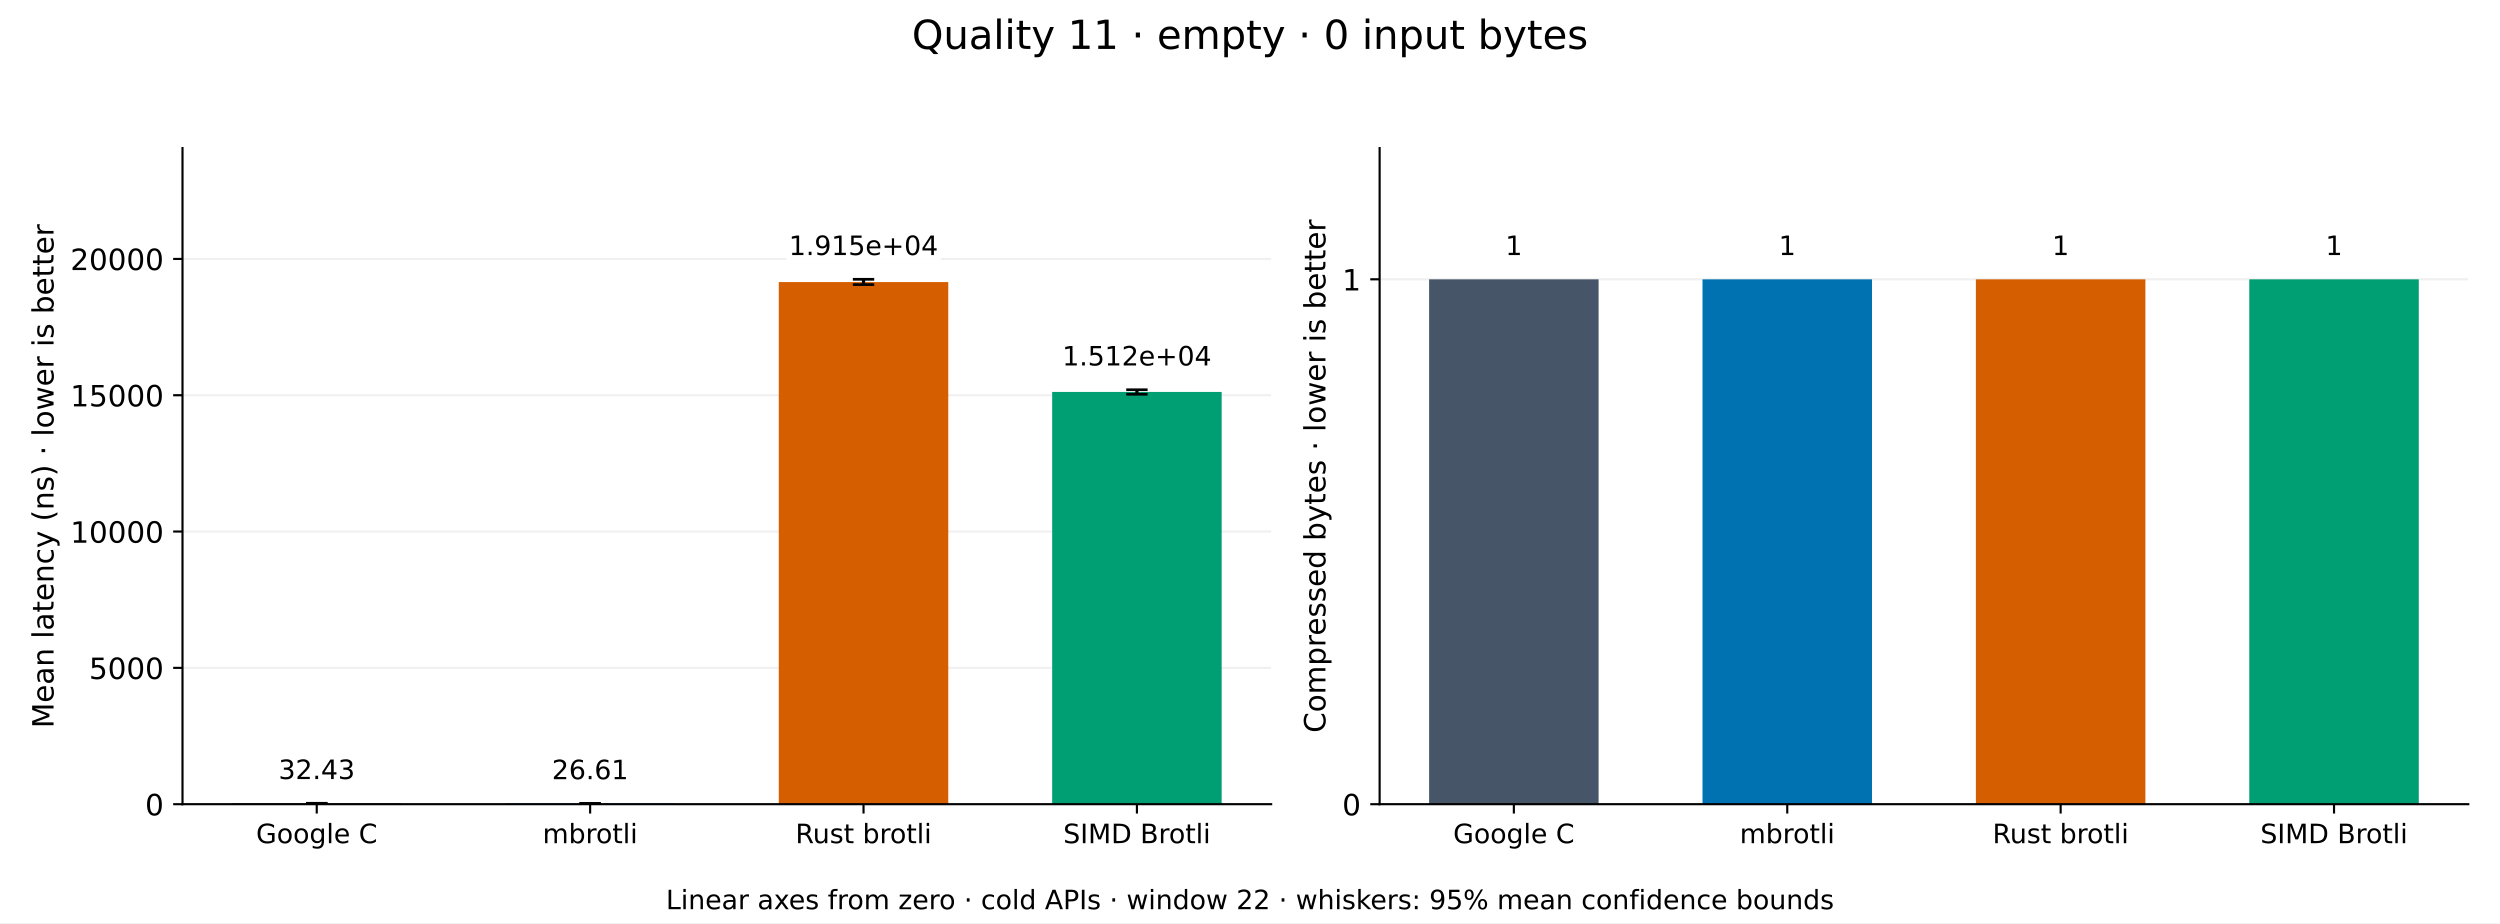
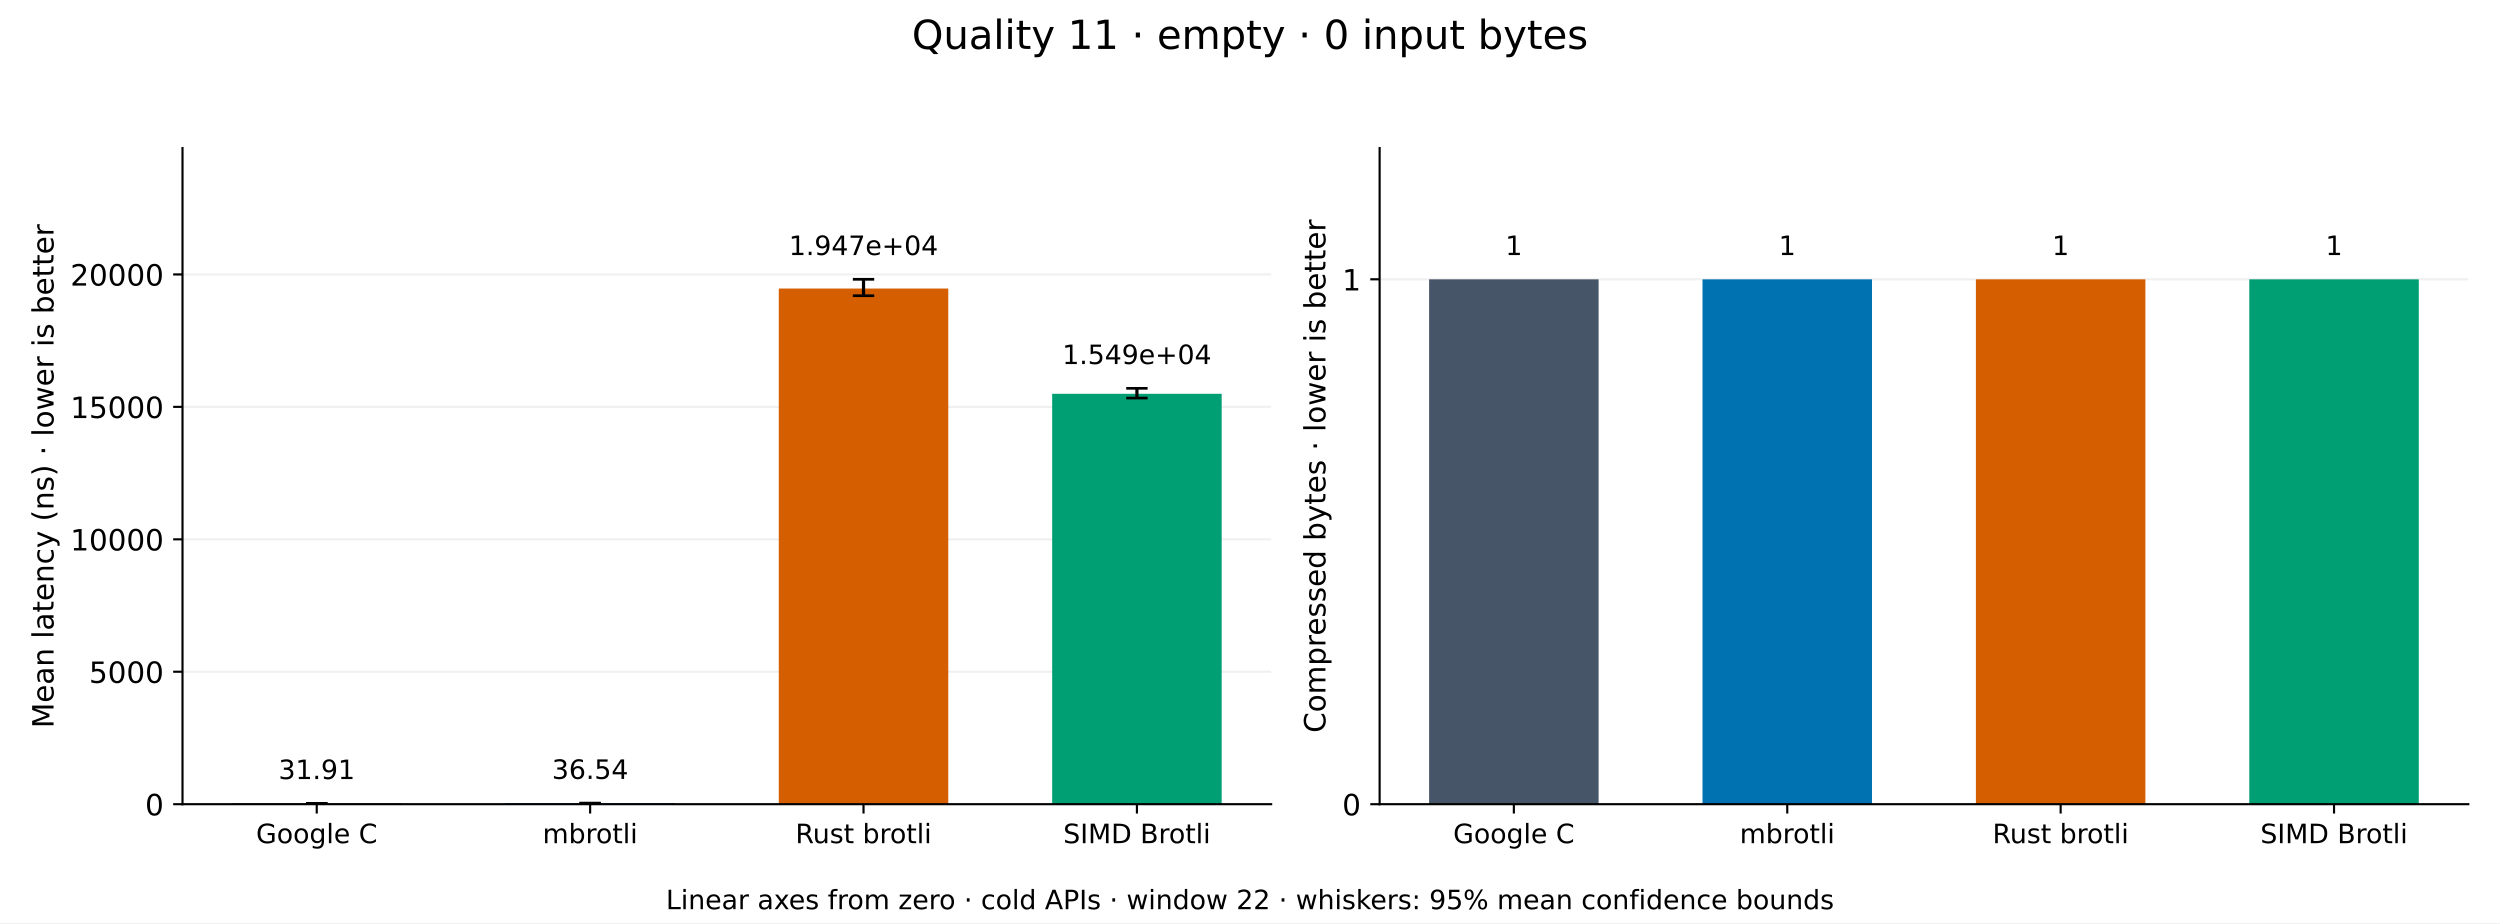
<svg xmlns="http://www.w3.org/2000/svg" xmlns:xlink="http://www.w3.org/1999/xlink" width="936pt" height="345.6pt" viewBox="0 0 936 345.6" version="1.1">
  <defs>
    <style type="text/css">*{stroke-linejoin: round; stroke-linecap: butt}</style>
  </defs>
  <g id="figure_1">
    <g id="patch_1">
      <path d="M 0 345.6 L 936 345.6 L 936 0 L 0 0 z " style="fill: #ffffff" />
    </g>
    <g id="axes_1">
      <g id="patch_2">
        <path d="M 68.33 301.088 L 475.92 301.088 L 475.92 55.44 L 68.33 55.44 z " style="fill: #ffffff" />
      </g>
      <g id="matplotlib.axis_1">
        <g id="xtick_1">
          <g id="line2d_1">
            <defs>
              <path id="m3d63aaa0ea" d="M 0 0 L 0 3.5 " style="stroke: #000000; stroke-width: 0.8" />
            </defs>
            <g>
              <use xlink:href="#m3d63aaa0ea" x="118.588" y="301.088" style="stroke: #000000; stroke-width: 0.8" />
            </g>
          </g>
          <g id="text_1">
            <text style="font-size: 10px; font-family: 'DejaVu Sans', 'Bitstream Vera Sans', 'Computer Modern Sans Serif', 'Lucida Grande', 'Verdana', 'Geneva', 'Lucid', 'Arial', 'Helvetica', 'Avant Garde', sans-serif; text-anchor: middle" x="118.588" y="315.686" transform="rotate(-0 118.5878 315.6864)">Google C</text>
          </g>
        </g>
        <g id="xtick_2">
          <g id="line2d_2">
            <g>
              <use xlink:href="#m3d63aaa0ea" x="220.946" y="301.088" style="stroke: #000000; stroke-width: 0.8" />
            </g>
          </g>
          <g id="text_2">
            <text style="font-size: 10px; font-family: 'DejaVu Sans', 'Bitstream Vera Sans', 'Computer Modern Sans Serif', 'Lucida Grande', 'Verdana', 'Geneva', 'Lucid', 'Arial', 'Helvetica', 'Avant Garde', sans-serif; text-anchor: middle" x="220.946" y="315.686" transform="rotate(-0 220.9459 315.6864)">mbrotli</text>
          </g>
        </g>
        <g id="xtick_3">
          <g id="line2d_3">
            <g>
              <use xlink:href="#m3d63aaa0ea" x="323.304" y="301.088" style="stroke: #000000; stroke-width: 0.8" />
            </g>
          </g>
          <g id="text_3">
            <text style="font-size: 10px; font-family: 'DejaVu Sans', 'Bitstream Vera Sans', 'Computer Modern Sans Serif', 'Lucida Grande', 'Verdana', 'Geneva', 'Lucid', 'Arial', 'Helvetica', 'Avant Garde', sans-serif; text-anchor: middle" x="323.304" y="315.686" transform="rotate(-0 323.3041 315.6864)">Rust brotli</text>
          </g>
        </g>
        <g id="xtick_4">
          <g id="line2d_4">
            <g>
              <use xlink:href="#m3d63aaa0ea" x="425.662" y="301.088" style="stroke: #000000; stroke-width: 0.8" />
            </g>
          </g>
          <g id="text_4">
            <text style="font-size: 10px; font-family: 'DejaVu Sans', 'Bitstream Vera Sans', 'Computer Modern Sans Serif', 'Lucida Grande', 'Verdana', 'Geneva', 'Lucid', 'Arial', 'Helvetica', 'Avant Garde', sans-serif; text-anchor: middle" x="425.662" y="315.686" transform="rotate(-0 425.6622 315.6864)">SIMD Brotli</text>
          </g>
        </g>
      </g>
      <g id="matplotlib.axis_2">
        <g id="ytick_1">
          <g id="line2d_5">
            <path d="M 68.33 301.088 L 475.92 301.088 " clip-path="url(#pfb11f768bd)" style="fill: none; stroke: #b0b0b0; stroke-opacity: 0.18; stroke-width: 0.8; stroke-linecap: square" />
          </g>
          <g id="line2d_6">
            <defs>
              <path id="mb6c034703b" d="M 0 0 L -3.5 0 " style="stroke: #000000; stroke-width: 0.8" />
            </defs>
            <g>
              <use xlink:href="#mb6c034703b" x="68.33" y="301.088" style="stroke: #000000; stroke-width: 0.8" />
            </g>
          </g>
          <g id="text_5">
            <text style="font-size: 11px; font-family: 'DejaVu Sans', 'Bitstream Vera Sans', 'Computer Modern Sans Serif', 'Lucida Grande', 'Verdana', 'Geneva', 'Lucid', 'Arial', 'Helvetica', 'Avant Garde', sans-serif; text-anchor: end" x="61.33" y="305.267" transform="rotate(-0 61.33 305.2671)">0</text>
          </g>
        </g>
        <g id="ytick_2">
          <g id="line2d_7">
-             <path d="M 68.33 250.051 L 475.92 250.051 " clip-path="url(#pfb11f768bd)" style="fill: none; stroke: #b0b0b0; stroke-opacity: 0.18; stroke-width: 0.8; stroke-linecap: square" />
+             <path d="M 68.33 251.502 L 475.92 251.502 " clip-path="url(#pfb11f768bd)" style="fill: none; stroke: #b0b0b0; stroke-opacity: 0.18; stroke-width: 0.8; stroke-linecap: square" />
          </g>
          <g id="line2d_8">
            <g>
-               <use xlink:href="#mb6c034703b" x="68.33" y="250.051" style="stroke: #000000; stroke-width: 0.8" />
+               <use xlink:href="#mb6c034703b" x="68.33" y="251.502" style="stroke: #000000; stroke-width: 0.8" />
            </g>
          </g>
          <g id="text_6">
-             <text style="font-size: 11px; font-family: 'DejaVu Sans', 'Bitstream Vera Sans', 'Computer Modern Sans Serif', 'Lucida Grande', 'Verdana', 'Geneva', 'Lucid', 'Arial', 'Helvetica', 'Avant Garde', sans-serif; text-anchor: end" x="61.33" y="254.23" transform="rotate(-0 61.33 254.2299)">5000</text>
+             <text style="font-size: 11px; font-family: 'DejaVu Sans', 'Bitstream Vera Sans', 'Computer Modern Sans Serif', 'Lucida Grande', 'Verdana', 'Geneva', 'Lucid', 'Arial', 'Helvetica', 'Avant Garde', sans-serif; text-anchor: end" x="61.33" y="255.682" transform="rotate(-0 61.33 255.6816)">5000</text>
          </g>
        </g>
        <g id="ytick_3">
          <g id="line2d_9">
-             <path d="M 68.33 199.014 L 475.92 199.014 " clip-path="url(#pfb11f768bd)" style="fill: none; stroke: #b0b0b0; stroke-opacity: 0.18; stroke-width: 0.8; stroke-linecap: square" />
+             <path d="M 68.33 201.917 L 475.92 201.917 " clip-path="url(#pfb11f768bd)" style="fill: none; stroke: #b0b0b0; stroke-opacity: 0.18; stroke-width: 0.8; stroke-linecap: square" />
          </g>
          <g id="line2d_10">
            <g>
-               <use xlink:href="#mb6c034703b" x="68.33" y="199.014" style="stroke: #000000; stroke-width: 0.8" />
+               <use xlink:href="#mb6c034703b" x="68.33" y="201.917" style="stroke: #000000; stroke-width: 0.8" />
            </g>
          </g>
          <g id="text_7">
-             <text style="font-size: 11px; font-family: 'DejaVu Sans', 'Bitstream Vera Sans', 'Computer Modern Sans Serif', 'Lucida Grande', 'Verdana', 'Geneva', 'Lucid', 'Arial', 'Helvetica', 'Avant Garde', sans-serif; text-anchor: end" x="61.33" y="203.193" transform="rotate(-0 61.33 203.1927)">10000</text>
+             <text style="font-size: 11px; font-family: 'DejaVu Sans', 'Bitstream Vera Sans', 'Computer Modern Sans Serif', 'Lucida Grande', 'Verdana', 'Geneva', 'Lucid', 'Arial', 'Helvetica', 'Avant Garde', sans-serif; text-anchor: end" x="61.33" y="206.096" transform="rotate(-0 61.33 206.0961)">10000</text>
          </g>
        </g>
        <g id="ytick_4">
          <g id="line2d_11">
-             <path d="M 68.33 147.976 L 475.92 147.976 " clip-path="url(#pfb11f768bd)" style="fill: none; stroke: #b0b0b0; stroke-opacity: 0.18; stroke-width: 0.8; stroke-linecap: square" />
+             <path d="M 68.33 152.331 L 475.92 152.331 " clip-path="url(#pfb11f768bd)" style="fill: none; stroke: #b0b0b0; stroke-opacity: 0.18; stroke-width: 0.8; stroke-linecap: square" />
          </g>
          <g id="line2d_12">
            <g>
-               <use xlink:href="#mb6c034703b" x="68.33" y="147.976" style="stroke: #000000; stroke-width: 0.8" />
+               <use xlink:href="#mb6c034703b" x="68.33" y="152.331" style="stroke: #000000; stroke-width: 0.8" />
            </g>
          </g>
          <g id="text_8">
-             <text style="font-size: 11px; font-family: 'DejaVu Sans', 'Bitstream Vera Sans', 'Computer Modern Sans Serif', 'Lucida Grande', 'Verdana', 'Geneva', 'Lucid', 'Arial', 'Helvetica', 'Avant Garde', sans-serif; text-anchor: end" x="61.33" y="152.155" transform="rotate(-0 61.33 152.1555)">15000</text>
+             <text style="font-size: 11px; font-family: 'DejaVu Sans', 'Bitstream Vera Sans', 'Computer Modern Sans Serif', 'Lucida Grande', 'Verdana', 'Geneva', 'Lucid', 'Arial', 'Helvetica', 'Avant Garde', sans-serif; text-anchor: end" x="61.33" y="156.511" transform="rotate(-0 61.33 156.5105)">15000</text>
          </g>
        </g>
        <g id="ytick_5">
          <g id="line2d_13">
-             <path d="M 68.33 96.939 L 475.92 96.939 " clip-path="url(#pfb11f768bd)" style="fill: none; stroke: #b0b0b0; stroke-opacity: 0.18; stroke-width: 0.8; stroke-linecap: square" />
+             <path d="M 68.33 102.746 L 475.92 102.746 " clip-path="url(#pfb11f768bd)" style="fill: none; stroke: #b0b0b0; stroke-opacity: 0.18; stroke-width: 0.8; stroke-linecap: square" />
          </g>
          <g id="line2d_14">
            <g>
-               <use xlink:href="#mb6c034703b" x="68.33" y="96.939" style="stroke: #000000; stroke-width: 0.8" />
+               <use xlink:href="#mb6c034703b" x="68.33" y="102.746" style="stroke: #000000; stroke-width: 0.8" />
            </g>
          </g>
          <g id="text_9">
-             <text style="font-size: 11px; font-family: 'DejaVu Sans', 'Bitstream Vera Sans', 'Computer Modern Sans Serif', 'Lucida Grande', 'Verdana', 'Geneva', 'Lucid', 'Arial', 'Helvetica', 'Avant Garde', sans-serif; text-anchor: end" x="61.33" y="101.118" transform="rotate(-0 61.33 101.1183)">20000</text>
+             <text style="font-size: 11px; font-family: 'DejaVu Sans', 'Bitstream Vera Sans', 'Computer Modern Sans Serif', 'Lucida Grande', 'Verdana', 'Geneva', 'Lucid', 'Arial', 'Helvetica', 'Avant Garde', sans-serif; text-anchor: end" x="61.33" y="106.925" transform="rotate(-0 61.33 106.925)">20000</text>
          </g>
        </g>
        <g id="text_10">
          <text style="font-size: 11px; font-family: 'DejaVu Sans', 'Bitstream Vera Sans', 'Computer Modern Sans Serif', 'Lucida Grande', 'Verdana', 'Geneva', 'Lucid', 'Arial', 'Helvetica', 'Avant Garde', sans-serif; text-anchor: middle" x="20.049" y="178.264" transform="rotate(-90 20.04859 178.264)">Mean latency (ns) · lower is better</text>
        </g>
      </g>
      <g id="patch_3">
-         <path d="M 86.857 301.088 L 150.319 301.088 L 150.319 300.757 L 86.857 300.757 z " clip-path="url(#pfb11f768bd)" style="fill: #475569" />
+         <path d="M 86.857 301.088 L 150.319 301.088 L 150.319 300.772 L 86.857 300.772 z " clip-path="url(#pfb11f768bd)" style="fill: #475569" />
      </g>
      <g id="patch_4">
-         <path d="M 189.215 301.088 L 252.677 301.088 L 252.677 300.816 L 189.215 300.816 z " clip-path="url(#pfb11f768bd)" style="fill: #0072b2" />
+         <path d="M 189.215 301.088 L 252.677 301.088 L 252.677 300.726 L 189.215 300.726 z " clip-path="url(#pfb11f768bd)" style="fill: #0072b2" />
      </g>
      <g id="patch_5">
-         <path d="M 291.573 301.088 L 355.035 301.088 L 355.035 105.599 L 291.573 105.599 z " clip-path="url(#pfb11f768bd)" style="fill: #d55e00" />
+         <path d="M 291.573 301.088 L 355.035 301.088 L 355.035 108.038 L 291.573 108.038 z " clip-path="url(#pfb11f768bd)" style="fill: #d55e00" />
      </g>
      <g id="patch_6">
-         <path d="M 393.931 301.088 L 457.393 301.088 L 457.393 146.747 L 393.931 146.747 z " clip-path="url(#pfb11f768bd)" style="fill: #009e73" />
+         <path d="M 393.931 301.088 L 457.393 301.088 L 457.393 147.446 L 393.931 147.446 z " clip-path="url(#pfb11f768bd)" style="fill: #009e73" />
      </g>
      <g id="LineCollection_1">
-         <path d="M 118.588 300.759 L 118.588 300.755 " clip-path="url(#pfb11f768bd)" style="fill: none; stroke: #000000; stroke-width: 1.2" />
-         <path d="M 220.946 300.818 L 220.946 300.815 " clip-path="url(#pfb11f768bd)" style="fill: none; stroke: #000000; stroke-width: 1.2" />
-         <path d="M 323.304 106.543 L 323.304 104.57 " clip-path="url(#pfb11f768bd)" style="fill: none; stroke: #000000; stroke-width: 1.2" />
-         <path d="M 425.662 147.624 L 425.662 145.918 " clip-path="url(#pfb11f768bd)" style="fill: none; stroke: #000000; stroke-width: 1.2" />
+         <path d="M 118.588 300.773 L 118.588 300.77 " clip-path="url(#pfb11f768bd)" style="fill: none; stroke: #000000; stroke-width: 1.2" />
+         <path d="M 220.946 300.747 L 220.946 300.705 " clip-path="url(#pfb11f768bd)" style="fill: none; stroke: #000000; stroke-width: 1.2" />
+         <path d="M 323.304 110.718 L 323.304 104.57 " clip-path="url(#pfb11f768bd)" style="fill: none; stroke: #000000; stroke-width: 1.2" />
+         <path d="M 425.662 149.036 L 425.662 145.386 " clip-path="url(#pfb11f768bd)" style="fill: none; stroke: #000000; stroke-width: 1.2" />
      </g>
      <g id="line2d_15">
        <defs>
          <path id="ma4d3aa00d3" d="M 4 0 L -4 -0 " style="stroke: #000000" />
        </defs>
        <g clip-path="url(#pfb11f768bd)">
-           <use xlink:href="#ma4d3aa00d3" x="118.588" y="300.759" style="fill: #1f77b4; stroke: #000000" />
-           <use xlink:href="#ma4d3aa00d3" x="220.946" y="300.818" style="fill: #1f77b4; stroke: #000000" />
-           <use xlink:href="#ma4d3aa00d3" x="323.304" y="106.543" style="fill: #1f77b4; stroke: #000000" />
-           <use xlink:href="#ma4d3aa00d3" x="425.662" y="147.624" style="fill: #1f77b4; stroke: #000000" />
+           <use xlink:href="#ma4d3aa00d3" x="118.588" y="300.773" style="fill: #1f77b4; stroke: #000000" />
+           <use xlink:href="#ma4d3aa00d3" x="220.946" y="300.747" style="fill: #1f77b4; stroke: #000000" />
+           <use xlink:href="#ma4d3aa00d3" x="323.304" y="110.718" style="fill: #1f77b4; stroke: #000000" />
+           <use xlink:href="#ma4d3aa00d3" x="425.662" y="149.036" style="fill: #1f77b4; stroke: #000000" />
        </g>
      </g>
      <g id="line2d_16">
        <g clip-path="url(#pfb11f768bd)">
-           <use xlink:href="#ma4d3aa00d3" x="118.588" y="300.755" style="fill: #1f77b4; stroke: #000000" />
-           <use xlink:href="#ma4d3aa00d3" x="220.946" y="300.815" style="fill: #1f77b4; stroke: #000000" />
+           <use xlink:href="#ma4d3aa00d3" x="118.588" y="300.77" style="fill: #1f77b4; stroke: #000000" />
+           <use xlink:href="#ma4d3aa00d3" x="220.946" y="300.705" style="fill: #1f77b4; stroke: #000000" />
          <use xlink:href="#ma4d3aa00d3" x="323.304" y="104.57" style="fill: #1f77b4; stroke: #000000" />
-           <use xlink:href="#ma4d3aa00d3" x="425.662" y="145.918" style="fill: #1f77b4; stroke: #000000" />
+           <use xlink:href="#ma4d3aa00d3" x="425.662" y="145.386" style="fill: #1f77b4; stroke: #000000" />
        </g>
      </g>
      <g id="patch_7">
        <path d="M 68.33 301.088 L 68.33 55.44 " style="fill: none; stroke: #000000; stroke-width: 0.8; stroke-linejoin: miter; stroke-linecap: square" />
      </g>
      <g id="patch_8">
        <path d="M 68.33 301.088 L 475.92 301.088 " style="fill: none; stroke: #000000; stroke-width: 0.8; stroke-linejoin: miter; stroke-linecap: square" />
      </g>
      <g id="text_11">
        <g id="patch_9">
-           <path d="M 103.274 294.755 L 133.902 294.755 L 133.902 283.077 L 103.274 283.077 z " style="fill: #ffffff; opacity: 0.9" />
-         </g>
-         <text style="font-size: 10px; font-family: 'DejaVu Sans', 'Bitstream Vera Sans', 'Computer Modern Sans Serif', 'Lucida Grande', 'Verdana', 'Geneva', 'Lucid', 'Arial', 'Helvetica', 'Avant Garde', sans-serif; text-anchor: middle" x="118.588" y="291.676" transform="rotate(-0 118.5878 291.6756)">32.43</text>
+           <path d="M 103.274 294.77 L 133.902 294.77 L 133.902 283.092 L 103.274 283.092 z " style="fill: #ffffff; opacity: 0.9" />
+         </g>
+         <text style="font-size: 10px; font-family: 'DejaVu Sans', 'Bitstream Vera Sans', 'Computer Modern Sans Serif', 'Lucida Grande', 'Verdana', 'Geneva', 'Lucid', 'Arial', 'Helvetica', 'Avant Garde', sans-serif; text-anchor: middle" x="118.588" y="291.691" transform="rotate(-0 118.5878 291.6907)">31.91</text>
      </g>
      <g id="text_12">
        <g id="patch_10">
-           <path d="M 205.632 294.815 L 236.26 294.815 L 236.26 283.136 L 205.632 283.136 z " style="fill: #ffffff; opacity: 0.9" />
-         </g>
-         <text style="font-size: 10px; font-family: 'DejaVu Sans', 'Bitstream Vera Sans', 'Computer Modern Sans Serif', 'Lucida Grande', 'Verdana', 'Geneva', 'Lucid', 'Arial', 'Helvetica', 'Avant Garde', sans-serif; text-anchor: middle" x="220.946" y="291.735" transform="rotate(-0 220.9459 291.7349)">26.61</text>
+           <path d="M 205.632 294.705 L 236.26 294.705 L 236.26 283.027 L 205.632 283.027 z " style="fill: #ffffff; opacity: 0.9" />
+         </g>
+         <text style="font-size: 10px; font-family: 'DejaVu Sans', 'Bitstream Vera Sans', 'Computer Modern Sans Serif', 'Lucida Grande', 'Verdana', 'Geneva', 'Lucid', 'Arial', 'Helvetica', 'Avant Garde', sans-serif; text-anchor: middle" x="220.946" y="291.625" transform="rotate(-0 220.9459 291.6253)">36.54</text>
      </g>
      <g id="text_13">
        <g id="patch_11">
          <path d="M 294.361 98.57 L 352.247 98.57 L 352.247 86.891 L 294.361 86.891 z " style="fill: #ffffff; opacity: 0.9" />
        </g>
-         <text style="font-size: 10px; font-family: 'DejaVu Sans', 'Bitstream Vera Sans', 'Computer Modern Sans Serif', 'Lucida Grande', 'Verdana', 'Geneva', 'Lucid', 'Arial', 'Helvetica', 'Avant Garde', sans-serif; text-anchor: middle" x="323.304" y="95.49" transform="rotate(-0 323.3041 95.48991)">1.915e+04</text>
+         <text style="font-size: 10px; font-family: 'DejaVu Sans', 'Bitstream Vera Sans', 'Computer Modern Sans Serif', 'Lucida Grande', 'Verdana', 'Geneva', 'Lucid', 'Arial', 'Helvetica', 'Avant Garde', sans-serif; text-anchor: middle" x="323.304" y="95.49" transform="rotate(-0 323.3041 95.48991)">1.947e+04</text>
      </g>
      <g id="text_14">
        <g id="patch_12">
-           <path d="M 396.719 139.918 L 454.605 139.918 L 454.605 128.239 L 396.719 128.239 z " style="fill: #ffffff; opacity: 0.9" />
-         </g>
-         <text style="font-size: 10px; font-family: 'DejaVu Sans', 'Bitstream Vera Sans', 'Computer Modern Sans Serif', 'Lucida Grande', 'Verdana', 'Geneva', 'Lucid', 'Arial', 'Helvetica', 'Avant Garde', sans-serif; text-anchor: middle" x="425.662" y="136.838" transform="rotate(-0 425.6622 136.8379)">1.512e+04</text>
+           <path d="M 396.719 139.386 L 454.605 139.386 L 454.605 127.708 L 396.719 127.708 z " style="fill: #ffffff; opacity: 0.9" />
+         </g>
+         <text style="font-size: 10px; font-family: 'DejaVu Sans', 'Bitstream Vera Sans', 'Computer Modern Sans Serif', 'Lucida Grande', 'Verdana', 'Geneva', 'Lucid', 'Arial', 'Helvetica', 'Avant Garde', sans-serif; text-anchor: middle" x="425.662" y="136.306" transform="rotate(-0 425.6622 136.3065)">1.549e+04</text>
      </g>
    </g>
    <g id="axes_2">
      <g id="patch_13">
        <path d="M 516.53 301.088 L 924.12 301.088 L 924.12 55.44 L 516.53 55.44 z " style="fill: #ffffff" />
      </g>
      <g id="matplotlib.axis_3">
        <g id="xtick_5">
          <g id="line2d_17">
            <g>
              <use xlink:href="#m3d63aaa0ea" x="566.788" y="301.088" style="stroke: #000000; stroke-width: 0.8" />
            </g>
          </g>
          <g id="text_15">
            <text style="font-size: 10px; font-family: 'DejaVu Sans', 'Bitstream Vera Sans', 'Computer Modern Sans Serif', 'Lucida Grande', 'Verdana', 'Geneva', 'Lucid', 'Arial', 'Helvetica', 'Avant Garde', sans-serif; text-anchor: middle" x="566.788" y="315.686" transform="rotate(-0 566.7878 315.6864)">Google C</text>
          </g>
        </g>
        <g id="xtick_6">
          <g id="line2d_18">
            <g>
              <use xlink:href="#m3d63aaa0ea" x="669.146" y="301.088" style="stroke: #000000; stroke-width: 0.8" />
            </g>
          </g>
          <g id="text_16">
            <text style="font-size: 10px; font-family: 'DejaVu Sans', 'Bitstream Vera Sans', 'Computer Modern Sans Serif', 'Lucida Grande', 'Verdana', 'Geneva', 'Lucid', 'Arial', 'Helvetica', 'Avant Garde', sans-serif; text-anchor: middle" x="669.146" y="315.686" transform="rotate(-0 669.1459 315.6864)">mbrotli</text>
          </g>
        </g>
        <g id="xtick_7">
          <g id="line2d_19">
            <g>
              <use xlink:href="#m3d63aaa0ea" x="771.504" y="301.088" style="stroke: #000000; stroke-width: 0.8" />
            </g>
          </g>
          <g id="text_17">
            <text style="font-size: 10px; font-family: 'DejaVu Sans', 'Bitstream Vera Sans', 'Computer Modern Sans Serif', 'Lucida Grande', 'Verdana', 'Geneva', 'Lucid', 'Arial', 'Helvetica', 'Avant Garde', sans-serif; text-anchor: middle" x="771.504" y="315.686" transform="rotate(-0 771.5041 315.6864)">Rust brotli</text>
          </g>
        </g>
        <g id="xtick_8">
          <g id="line2d_20">
            <g>
              <use xlink:href="#m3d63aaa0ea" x="873.862" y="301.088" style="stroke: #000000; stroke-width: 0.8" />
            </g>
          </g>
          <g id="text_18">
            <text style="font-size: 10px; font-family: 'DejaVu Sans', 'Bitstream Vera Sans', 'Computer Modern Sans Serif', 'Lucida Grande', 'Verdana', 'Geneva', 'Lucid', 'Arial', 'Helvetica', 'Avant Garde', sans-serif; text-anchor: middle" x="873.862" y="315.686" transform="rotate(-0 873.8622 315.6864)">SIMD Brotli</text>
          </g>
        </g>
      </g>
      <g id="matplotlib.axis_4">
        <g id="ytick_6">
          <g id="line2d_21">
            <path d="M 516.53 301.088 L 924.12 301.088 " clip-path="url(#pd983b59cca)" style="fill: none; stroke: #b0b0b0; stroke-opacity: 0.18; stroke-width: 0.8; stroke-linecap: square" />
          </g>
          <g id="line2d_22">
            <g>
              <use xlink:href="#mb6c034703b" x="516.53" y="301.088" style="stroke: #000000; stroke-width: 0.8" />
            </g>
          </g>
          <g id="text_19">
            <text style="font-size: 11px; font-family: 'DejaVu Sans', 'Bitstream Vera Sans', 'Computer Modern Sans Serif', 'Lucida Grande', 'Verdana', 'Geneva', 'Lucid', 'Arial', 'Helvetica', 'Avant Garde', sans-serif; text-anchor: end" x="509.53" y="305.267" transform="rotate(-0 509.53 305.2671)">0</text>
          </g>
        </g>
        <g id="ytick_7">
          <g id="line2d_23">
            <path d="M 516.53 104.57 L 924.12 104.57 " clip-path="url(#pd983b59cca)" style="fill: none; stroke: #b0b0b0; stroke-opacity: 0.18; stroke-width: 0.8; stroke-linecap: square" />
          </g>
          <g id="line2d_24">
            <g>
              <use xlink:href="#mb6c034703b" x="516.53" y="104.57" style="stroke: #000000; stroke-width: 0.8" />
            </g>
          </g>
          <g id="text_20">
            <text style="font-size: 11px; font-family: 'DejaVu Sans', 'Bitstream Vera Sans', 'Computer Modern Sans Serif', 'Lucida Grande', 'Verdana', 'Geneva', 'Lucid', 'Arial', 'Helvetica', 'Avant Garde', sans-serif; text-anchor: end" x="509.53" y="108.749" transform="rotate(-0 509.53 108.7487)">1</text>
          </g>
        </g>
        <g id="text_21">
          <text style="font-size: 11px; font-family: 'DejaVu Sans', 'Bitstream Vera Sans', 'Computer Modern Sans Serif', 'Lucida Grande', 'Verdana', 'Geneva', 'Lucid', 'Arial', 'Helvetica', 'Avant Garde', sans-serif; text-anchor: middle" x="496.244" y="178.264" transform="rotate(-90 496.2436 178.264)">Compressed bytes · lower is better</text>
        </g>
      </g>
      <g id="patch_14">
        <path d="M 535.057 301.088 L 598.519 301.088 L 598.519 104.57 L 535.057 104.57 z " clip-path="url(#pd983b59cca)" style="fill: #475569" />
      </g>
      <g id="patch_15">
        <path d="M 637.415 301.088 L 700.877 301.088 L 700.877 104.57 L 637.415 104.57 z " clip-path="url(#pd983b59cca)" style="fill: #0072b2" />
      </g>
      <g id="patch_16">
        <path d="M 739.773 301.088 L 803.235 301.088 L 803.235 104.57 L 739.773 104.57 z " clip-path="url(#pd983b59cca)" style="fill: #d55e00" />
      </g>
      <g id="patch_17">
        <path d="M 842.131 301.088 L 905.593 301.088 L 905.593 104.57 L 842.131 104.57 z " clip-path="url(#pd983b59cca)" style="fill: #009e73" />
      </g>
      <g id="patch_18">
        <path d="M 516.53 301.088 L 516.53 55.44 " style="fill: none; stroke: #000000; stroke-width: 0.8; stroke-linejoin: miter; stroke-linecap: square" />
      </g>
      <g id="patch_19">
        <path d="M 516.53 301.088 L 924.12 301.088 " style="fill: none; stroke: #000000; stroke-width: 0.8; stroke-linejoin: miter; stroke-linecap: square" />
      </g>
      <g id="text_22">
        <g id="patch_20">
          <path d="M 562.607 98.57 L 570.969 98.57 L 570.969 86.891 L 562.607 86.891 z " style="fill: #ffffff; opacity: 0.9" />
        </g>
        <text style="font-size: 10px; font-family: 'DejaVu Sans', 'Bitstream Vera Sans', 'Computer Modern Sans Serif', 'Lucida Grande', 'Verdana', 'Geneva', 'Lucid', 'Arial', 'Helvetica', 'Avant Garde', sans-serif; text-anchor: middle" x="566.788" y="95.49" transform="rotate(-0 566.7878 95.48991)">1</text>
      </g>
      <g id="text_23">
        <g id="patch_21">
          <path d="M 664.965 98.57 L 673.327 98.57 L 673.327 86.891 L 664.965 86.891 z " style="fill: #ffffff; opacity: 0.9" />
        </g>
        <text style="font-size: 10px; font-family: 'DejaVu Sans', 'Bitstream Vera Sans', 'Computer Modern Sans Serif', 'Lucida Grande', 'Verdana', 'Geneva', 'Lucid', 'Arial', 'Helvetica', 'Avant Garde', sans-serif; text-anchor: middle" x="669.146" y="95.49" transform="rotate(-0 669.1459 95.48991)">1</text>
      </g>
      <g id="text_24">
        <g id="patch_22">
          <path d="M 767.323 98.57 L 775.685 98.57 L 775.685 86.891 L 767.323 86.891 z " style="fill: #ffffff; opacity: 0.9" />
        </g>
        <text style="font-size: 10px; font-family: 'DejaVu Sans', 'Bitstream Vera Sans', 'Computer Modern Sans Serif', 'Lucida Grande', 'Verdana', 'Geneva', 'Lucid', 'Arial', 'Helvetica', 'Avant Garde', sans-serif; text-anchor: middle" x="771.504" y="95.49" transform="rotate(-0 771.5041 95.48991)">1</text>
      </g>
      <g id="text_25">
        <g id="patch_23">
          <path d="M 869.681 98.57 L 878.043 98.57 L 878.043 86.891 L 869.681 86.891 z " style="fill: #ffffff; opacity: 0.9" />
        </g>
        <text style="font-size: 10px; font-family: 'DejaVu Sans', 'Bitstream Vera Sans', 'Computer Modern Sans Serif', 'Lucida Grande', 'Verdana', 'Geneva', 'Lucid', 'Arial', 'Helvetica', 'Avant Garde', sans-serif; text-anchor: middle" x="873.862" y="95.49" transform="rotate(-0 873.8622 95.48991)">1</text>
      </g>
    </g>
    <g id="text_26">
      <text style="font-size: 15px; font-family: 'DejaVu Sans', 'Bitstream Vera Sans', 'Computer Modern Sans Serif', 'Lucida Grande', 'Verdana', 'Geneva', 'Lucid', 'Arial', 'Helvetica', 'Avant Garde', sans-serif; text-anchor: middle" x="468" y="18.31" transform="rotate(-0 468 18.30966)">Quality 11 · empty · 0 input bytes</text>
    </g>
    <g id="text_27">
      <text style="font-size: 10px; font-family: 'DejaVu Sans', 'Bitstream Vera Sans', 'Computer Modern Sans Serif', 'Lucida Grande', 'Verdana', 'Geneva', 'Lucid', 'Arial', 'Helvetica', 'Avant Garde', sans-serif; text-anchor: middle" x="468" y="340.416" transform="rotate(-0 468 340.416)">Linear axes from zero · cold APIs · window 22 · whiskers: 95% mean confidence bounds</text>
    </g>
  </g>
  <defs>
    <clipPath id="pfb11f768bd">
      <rect x="68.33" y="55.44" width="407.59" height="245.648" />
    </clipPath>
    <clipPath id="pd983b59cca">
      <rect x="516.53" y="55.44" width="407.59" height="245.648" />
    </clipPath>
  </defs>
</svg>
